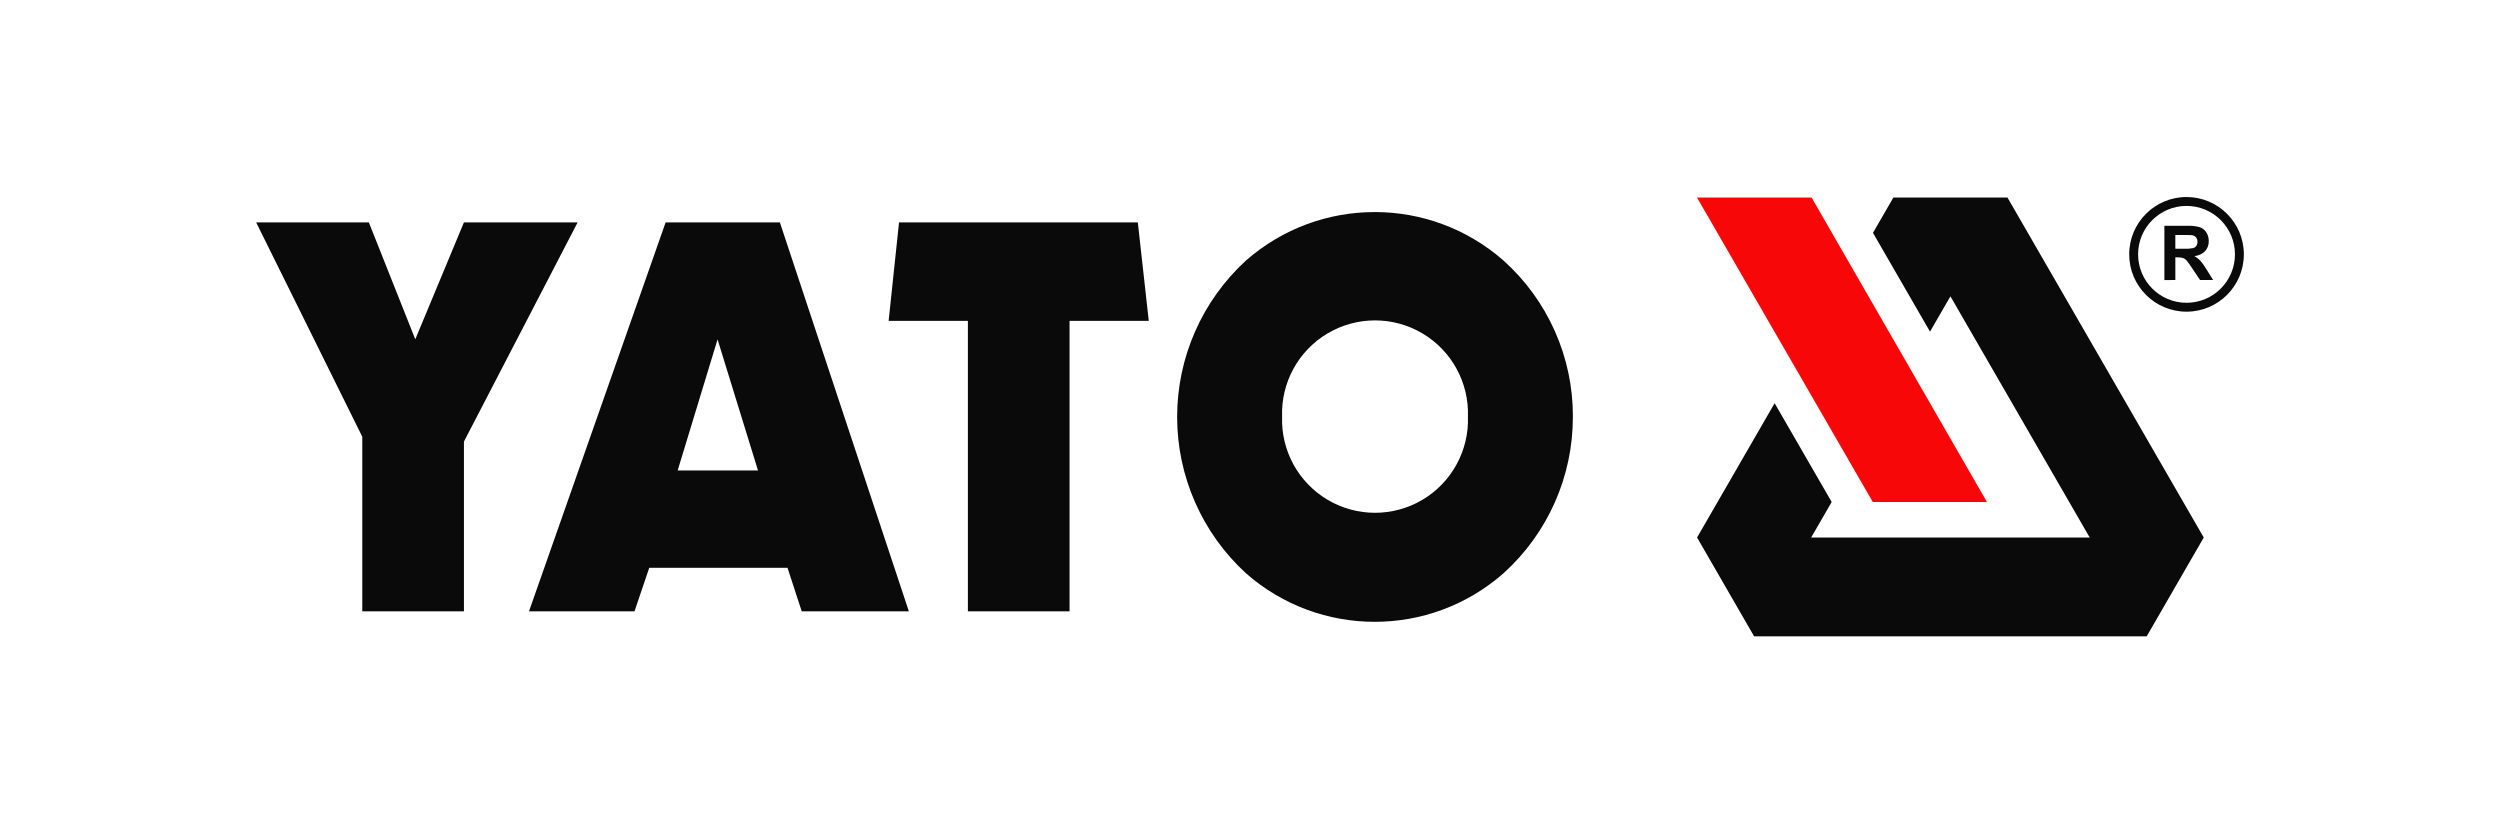
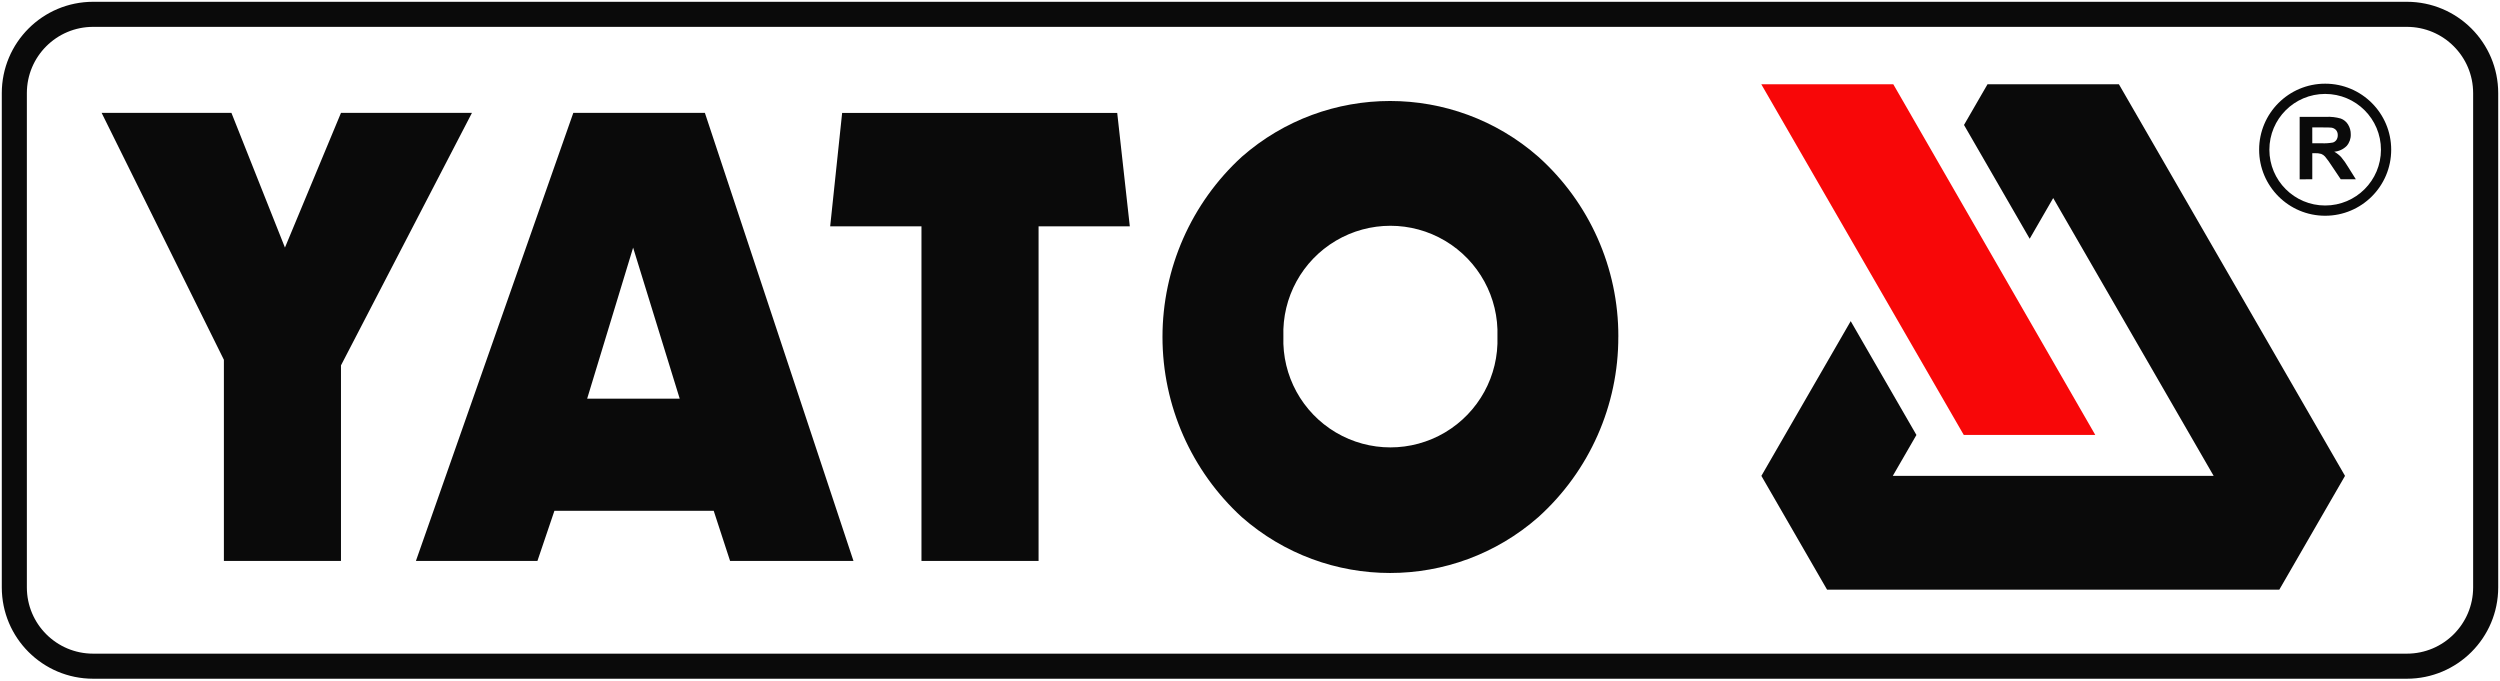
- <svg xmlns="http://www.w3.org/2000/svg" width="402" height="134" viewBox="0 0 402 134">
+ <svg xmlns="http://www.w3.org/2000/svg" width="349" height="95" viewBox="27 20 349 95">
  <defs>
    <clipPath id="clip-path">
      <rect id="Rectangle_1" width="402" height="134" transform="translate(390 202)" fill="#e3000f" stroke="#707070" stroke-width="1" />
    </clipPath>
  </defs>
  <g id="Mask_Group_1" transform="translate(-390 -202)" clip-path="url(#clip-path)">
    <g id="Group_20087" transform="translate(431.189 233.682)">
      <path id="Path_11998" d="M313.153,52.235l-12.47,21.6,9.17,15.886h63.132l9.172-15.886-31.564-54.67H332.251l-3.282,5.682,9.17,15.886,3.282-5.682,22.4,38.786H319.027l3.3-5.712Z" transform="translate(-68.983 -19.085)" fill="#0a0a0a" fill-rule="evenodd" />
      <path id="Path_11999" d="M328.934,68.12,300.666,19.164h18.428l28.2,48.958Z" transform="translate(-68.98 -19.084)" fill="#f80708" fill-rule="evenodd" />
      <path id="Path_12000" d="M76.628,23.607H58.346l-7.822,18.8-7.47-18.8H24.934L42,58.073v28.08H58.346v-27.3ZM129.89,86.153,109.148,23.607H90.778L68.806,86.153H85.77l2.372-7h22.236l2.286,7ZM105.632,63.5H92.712l6.416-21.082Zm62.834-24.056-1.758-15.834h-38.4l-1.67,15.834h12.744V86.153H155.73V39.441Zm68.2,15.4A33.6,33.6,0,0,0,225.5,29.735a31.4,31.4,0,0,0-41.4,0,34.1,34.1,0,0,0,0,50.3,31.364,31.364,0,0,0,41.4,0,33.8,33.8,0,0,0,11.162-25.2m-16.874,0a14.95,14.95,0,1,1-29.882,0,14.95,14.95,0,1,1,29.882,0" transform="translate(-24.934 -19.529)" fill="#0a0a0a" fill-rule="evenodd" />
      <path id="Path_12001" d="M389.029,32.422V23.7h3.708a6.334,6.334,0,0,1,2.03.236,2,2,0,0,1,1.016.834,2.519,2.519,0,0,1,.38,1.374,2.336,2.336,0,0,1-.576,1.622,2.768,2.768,0,0,1-1.726.8,4.124,4.124,0,0,1,.944.734,10.047,10.047,0,0,1,1,1.416l1.066,1.7h-2.106l-1.274-1.9a12.7,12.7,0,0,0-.926-1.28,1.4,1.4,0,0,0-.53-.364,2.948,2.948,0,0,0-.888-.1h-.356v3.642Zm1.762-5.034h1.3a6.844,6.844,0,0,0,1.586-.106.956.956,0,0,0,.492-.37,1.143,1.143,0,0,0,.178-.654,1.044,1.044,0,0,0-.236-.71,1.08,1.08,0,0,0-.664-.342c-.142-.018-.57-.03-1.284-.03h-1.374Zm1.8-8.318a9.218,9.218,0,1,1-9.22,9.219,9.218,9.218,0,0,1,9.22-9.219m0,1.43a7.788,7.788,0,1,1-7.79,7.789,7.788,7.788,0,0,1,7.79-7.789" transform="translate(-82.185 -19.07)" fill="#0a0a0a" fill-rule="evenodd" />
    </g>
  </g>
+   <rect x="29" y="22" width="345" height="91" rx="11" fill="none" stroke="#0a0a0a" stroke-width="3.5" />
</svg>
